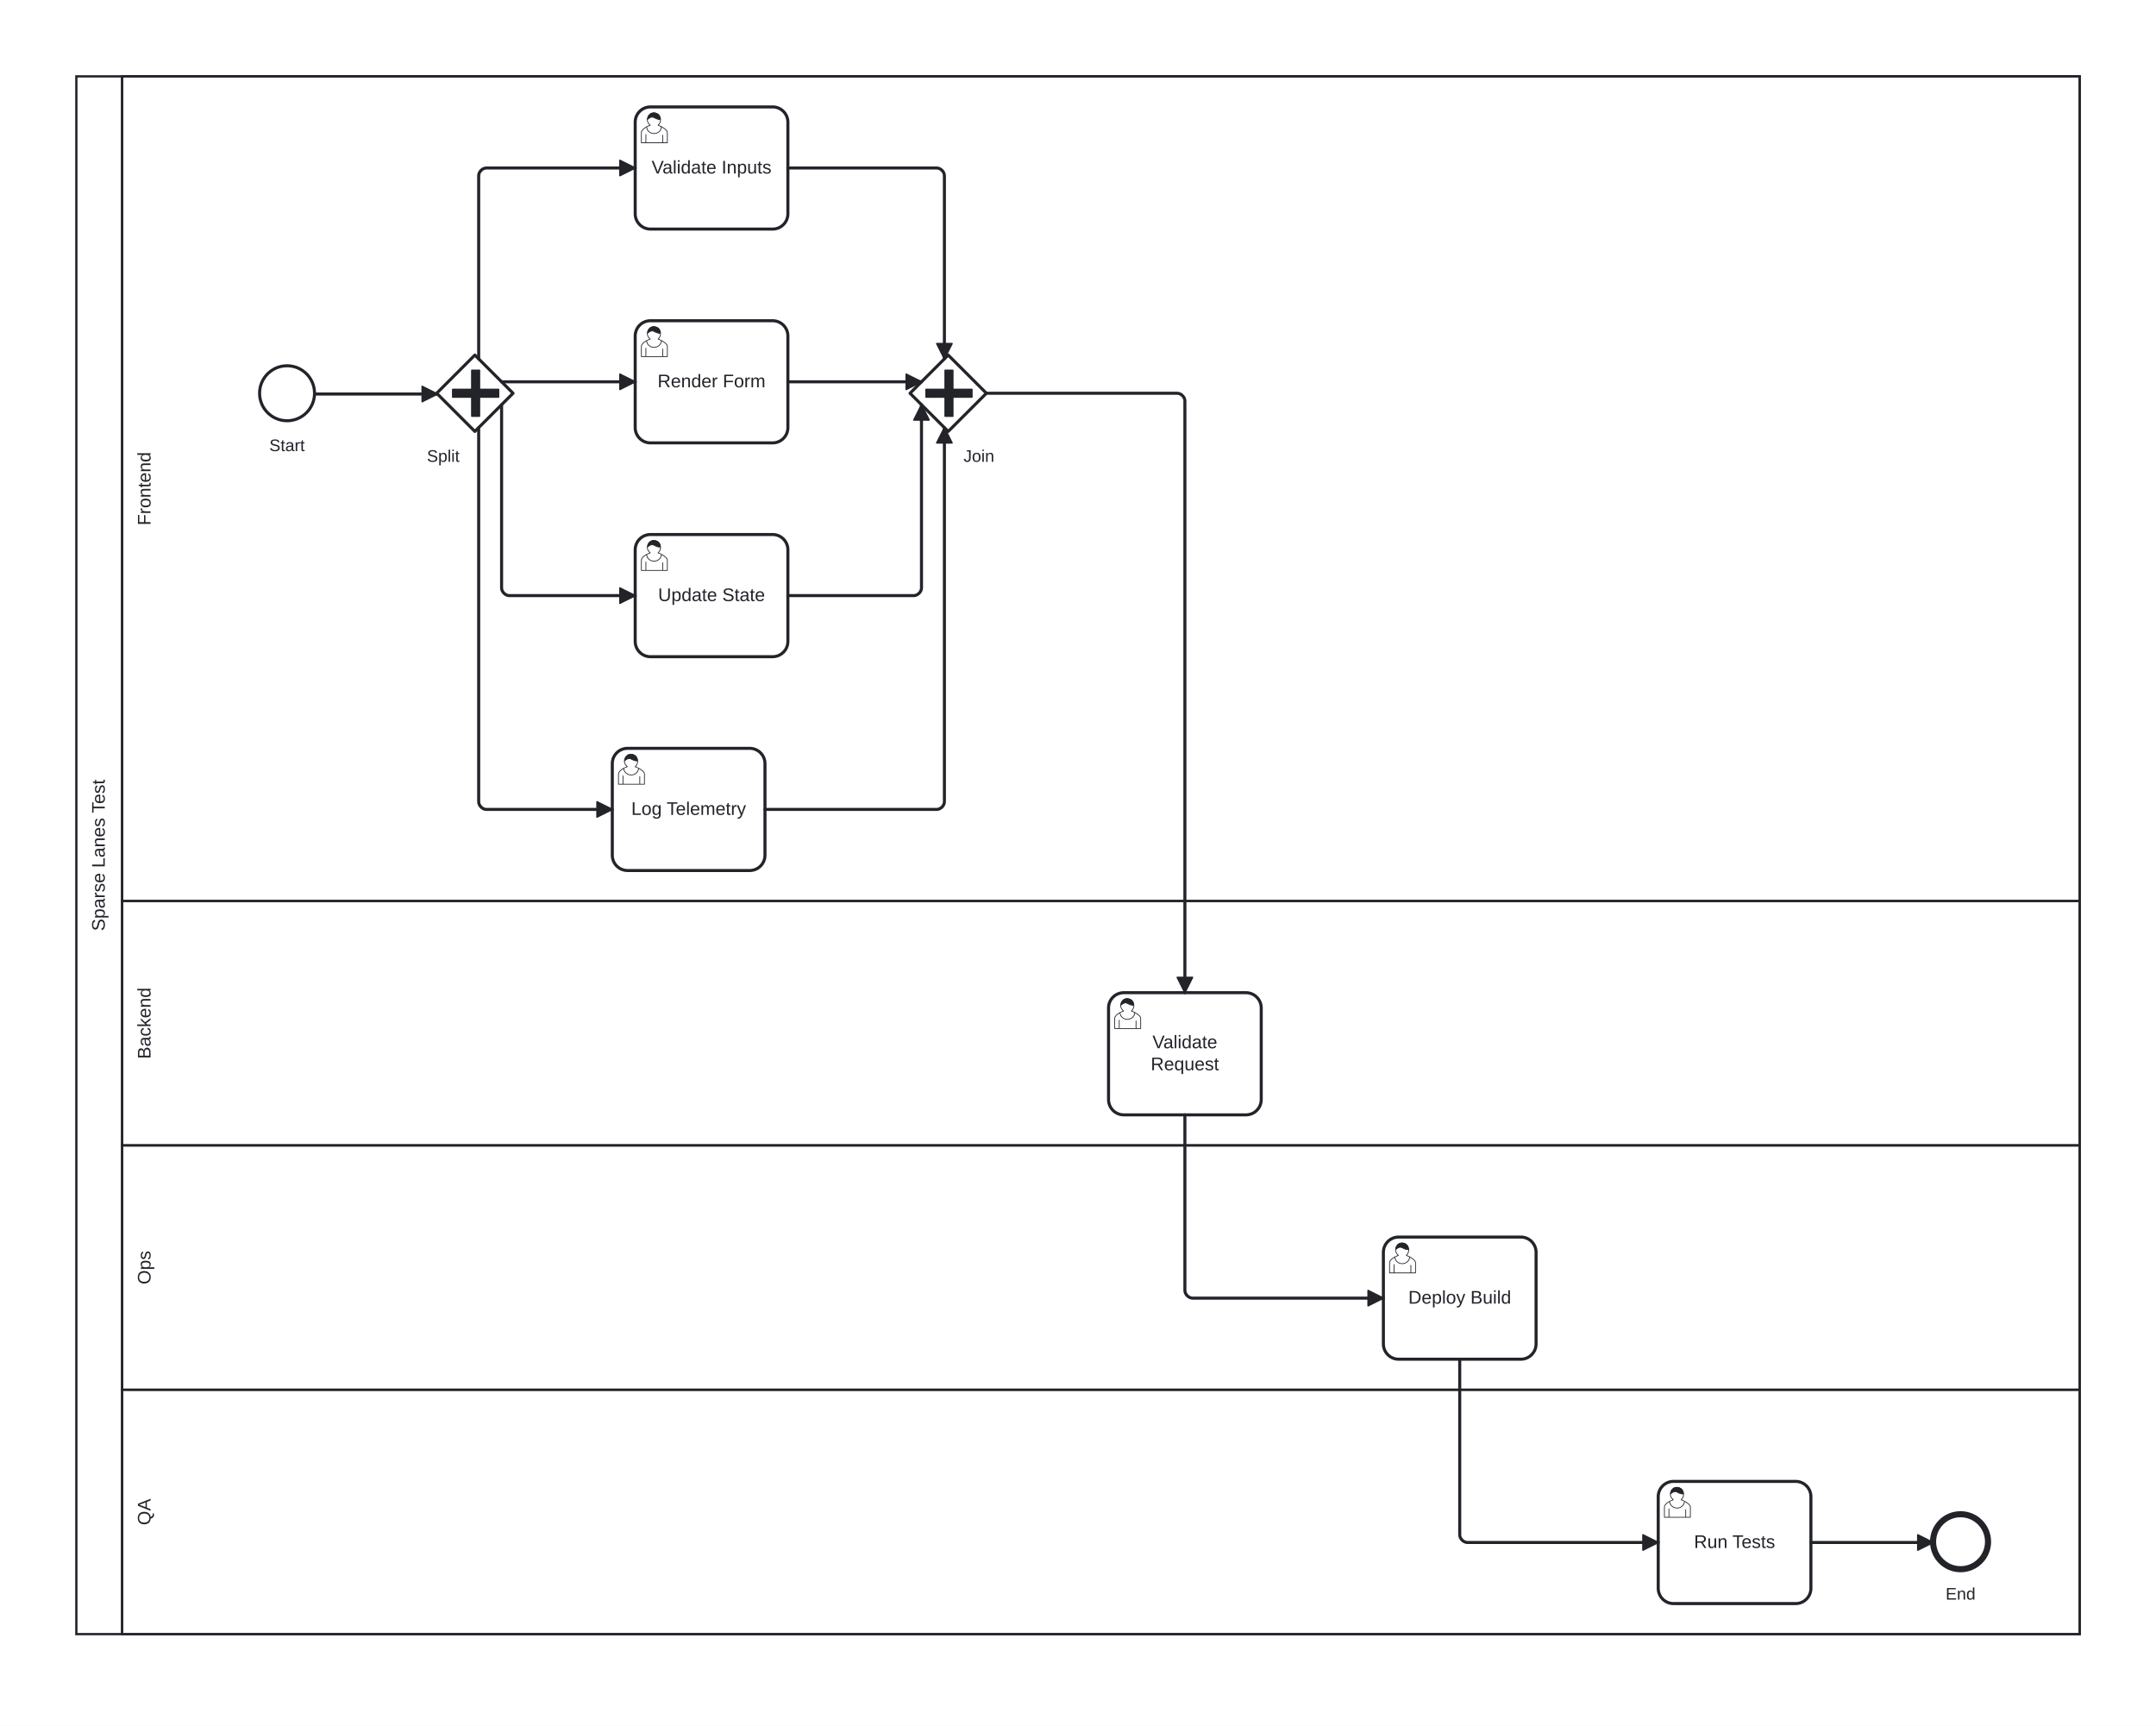
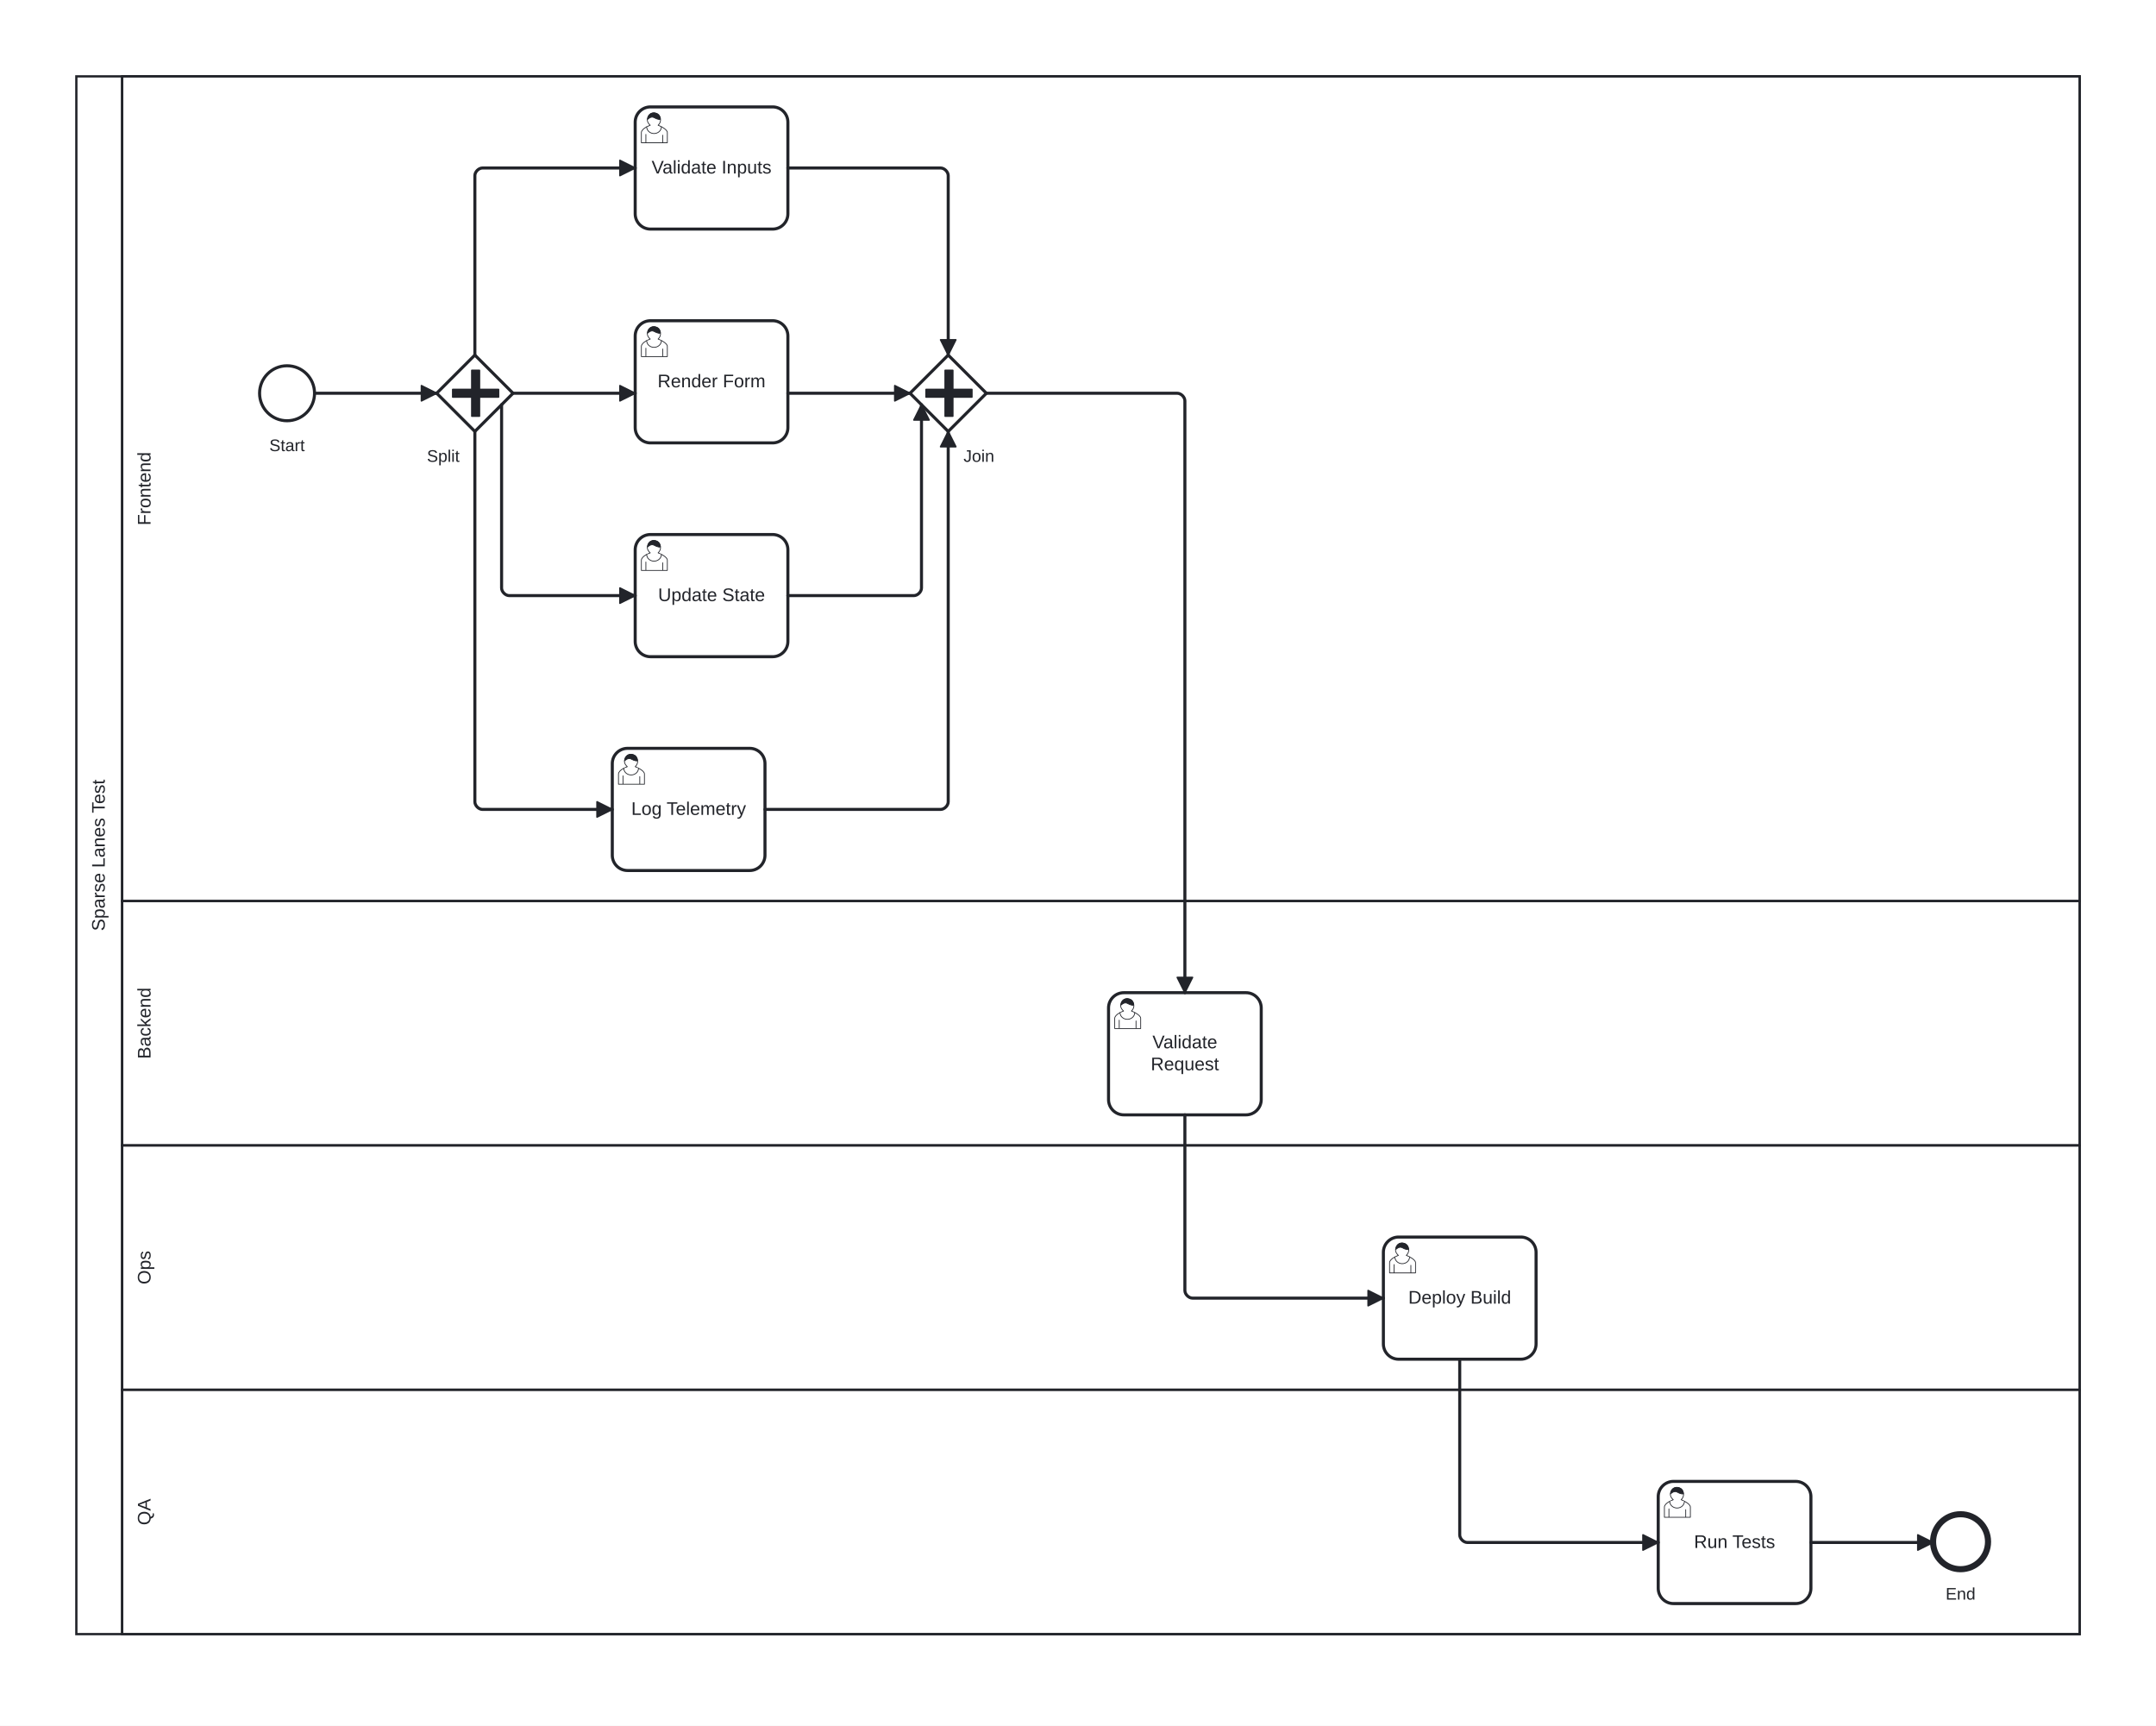
<svg xmlns="http://www.w3.org/2000/svg" width="1412" height="1130" viewBox="0 0 1412 1130" font-family="Arial, sans-serif">
  <defs>
    <marker id="seq-end" viewBox="0 0 20 20" refX="11" refY="10" markerWidth="10" markerHeight="10" orient="auto">
      <path d="M 1 5 L 11 10 L 1 15 Z" fill="#22242a" stroke="#22242a" stroke-width="1" stroke-linecap="round" stroke-linejoin="round" />
    </marker>
    <marker id="seq-default-src" viewBox="0 0 20 20" refX="0" refY="10" markerWidth="10" markerHeight="10" orient="auto">
      <path d="M 6 4 L 10 16" fill="none" stroke="#22242a" stroke-width="2" stroke-linecap="round" />
    </marker>
    <marker id="seq-conditional-src" viewBox="0 0 20 20" refX="-1" refY="10" markerWidth="10" markerHeight="10" orient="auto">
      <path d="M 0 10 L 8 6 L 16 10 L 8 14 Z" fill="#ffffff" stroke="#22242a" stroke-width="2" stroke-linejoin="round" />
    </marker>
    <marker id="msg-start" viewBox="0 0 20 20" refX="6" refY="6" markerWidth="20" markerHeight="20" orient="auto">
      <circle cx="6" cy="6" r="3.5" fill="#ffffff" stroke="#22242a" stroke-width="1" stroke-dasharray="10000, 1" />
    </marker>
    <marker id="msg-end" viewBox="0 0 20 20" refX="8.5" refY="5" markerWidth="20" markerHeight="20" orient="auto">
      <path d="m 1 5 l 0 -3 l 7 3 l -7 3 z" fill="#ffffff" stroke="#22242a" stroke-width="1" stroke-linecap="round" stroke-linejoin="round" stroke-dasharray="10000, 1" />
    </marker>
    <marker id="assoc-end" viewBox="0 0 20 20" refX="11" refY="10" markerWidth="10" markerHeight="10" orient="auto">
      <path d="M 1 5 L 11 10 L 1 15" fill="none" stroke="#22242a" stroke-width="1.5" stroke-linecap="round" stroke-linejoin="round" stroke-dasharray="10000, 1" />
    </marker>
  </defs>
  <rect width="1412" height="1130" fill="#ffffff" />
  <rect x="50" y="50" width="1312" height="1020" fill="#ffffff" fill-opacity="0.95" stroke="#22242a" stroke-width="1.5" />
  <path d="M 80 50 L 80 1070" stroke="#22242a" stroke-width="1.5" fill="none" />
  <text x="68.6" y="560" text-anchor="middle" font-size="12" fill="#22242a" transform="rotate(-90,68.6,560)">Sparse Lanes Test</text>
  <rect x="80" y="50" width="1282" height="540" fill="#ffffff" fill-opacity="0.25" stroke="#22242a" stroke-width="1.5" />
  <text x="98.6" y="320" text-anchor="middle" font-size="12" fill="#22242a" transform="rotate(-90,98.6,320)">Frontend</text>
  <rect x="80" y="590" width="1282" height="160" fill="#ffffff" fill-opacity="0.25" stroke="#22242a" stroke-width="1.5" />
  <text x="98.6" y="670" text-anchor="middle" font-size="12" fill="#22242a" transform="rotate(-90,98.6,670)">Backend</text>
  <rect x="80" y="750" width="1282" height="160" fill="#ffffff" fill-opacity="0.25" stroke="#22242a" stroke-width="1.5" />
  <text x="98.6" y="830" text-anchor="middle" font-size="12" fill="#22242a" transform="rotate(-90,98.6,830)">Ops</text>
  <rect x="80" y="910" width="1282" height="160" fill="#ffffff" fill-opacity="0.25" stroke="#22242a" stroke-width="1.5" />
  <text x="98.6" y="990" text-anchor="middle" font-size="12" fill="#22242a" transform="rotate(-90,98.6,990)">QA</text>
  <g data-element-id="s">
    <circle cx="188" cy="257.5" r="18" fill="#ffffff" fill-opacity="0.95" stroke="#22242a" stroke-width="2" />
    <text text-anchor="middle" font-size="11" fill="#22242a">
      <tspan x="188" y="295.4">Start</tspan>
    </text>
  </g>
  <g data-element-id="split">
    <polygon points="311,232.5 336,257.5 311,282.5 286,257.5" fill="#ffffff" fill-opacity="0.95" stroke="#22242a" stroke-width="2" stroke-linejoin="round" />
    <g transform="translate(286,232.5)">
      <path d="m 23,10 0,12.5 -12.5,0 0,5 12.5,0 0,12.5 5,0 0,-12.5 12.5,0 0,-5 -12.5,0 0,-12.5 -5,0 z" fill="#22242a" stroke="#22242a" stroke-width="1" stroke-linecap="round" stroke-linejoin="round" />
    </g>
    <text text-anchor="middle" font-size="11" fill="#22242a">
      <tspan x="290.3" y="302.4">Split</tspan>
    </text>
  </g>
  <g data-element-id="a1">
    <rect x="416" y="70" width="100" height="80" rx="10" ry="10" fill="#ffffff" fill-opacity="0.95" stroke="#22242a" stroke-width="2" />
    <text x="466" y="113.6" text-anchor="middle" font-size="12" fill="#22242a">Validate Inputs</text>
    <g transform="translate(416,70)">
      <path d="m 15,12 c 0.909,-0.845 1.594,-2.049 1.594,-3.385 0,-2.554 -1.805,-4.622 -4.357,-4.622 -2.552,0 -4.288,2.068 -4.288,4.622 0,1.348 0.974,2.562 1.896,3.405 -0.529,0.187 -5.669,2.097 -5.794,4.756 v 6.718 h 17 v -6.718 c 0,-2.298 -5.528,-4.595 -6.051,-4.776 zm -8,6 l 0,5.5 m 11,0 l 0,-5" fill="#ffffff" stroke="#22242a" stroke-width="0.5" stroke-linecap="round" stroke-linejoin="round" />
      <path d="m 15,12 m 2.162,1.009 c 0,2.447 -2.158,4.431 -4.821,4.431 -2.665,0 -4.822,-1.981 -4.822,-4.431 " fill="#ffffff" stroke="#22242a" stroke-width="0.5" stroke-linecap="round" stroke-linejoin="round" />
      <path d="m 15,12 m -6.9,-3.80 c 0,0 2.251,-2.358 4.274,-1.177 2.024,1.181 4.221,1.537 4.124,0.965 -0.098,-0.57 -0.117,-3.791 -4.191,-4.136 -3.575,0.001 -4.208,3.367 -4.207,4.348 z" fill="#22242a" stroke="#22242a" stroke-width="0.5" stroke-linecap="round" stroke-linejoin="round" />
    </g>
  </g>
  <g data-element-id="a2">
    <rect x="416" y="210" width="100" height="80" rx="10" ry="10" fill="#ffffff" fill-opacity="0.95" stroke="#22242a" stroke-width="2" />
    <text x="466" y="253.6" text-anchor="middle" font-size="12" fill="#22242a">Render Form</text>
    <g transform="translate(416,210)">
      <path d="m 15,12 c 0.909,-0.845 1.594,-2.049 1.594,-3.385 0,-2.554 -1.805,-4.622 -4.357,-4.622 -2.552,0 -4.288,2.068 -4.288,4.622 0,1.348 0.974,2.562 1.896,3.405 -0.529,0.187 -5.669,2.097 -5.794,4.756 v 6.718 h 17 v -6.718 c 0,-2.298 -5.528,-4.595 -6.051,-4.776 zm -8,6 l 0,5.5 m 11,0 l 0,-5" fill="#ffffff" stroke="#22242a" stroke-width="0.5" stroke-linecap="round" stroke-linejoin="round" />
      <path d="m 15,12 m 2.162,1.009 c 0,2.447 -2.158,4.431 -4.821,4.431 -2.665,0 -4.822,-1.981 -4.822,-4.431 " fill="#ffffff" stroke="#22242a" stroke-width="0.5" stroke-linecap="round" stroke-linejoin="round" />
      <path d="m 15,12 m -6.9,-3.80 c 0,0 2.251,-2.358 4.274,-1.177 2.024,1.181 4.221,1.537 4.124,0.965 -0.098,-0.57 -0.117,-3.791 -4.191,-4.136 -3.575,0.001 -4.208,3.367 -4.207,4.348 z" fill="#22242a" stroke="#22242a" stroke-width="0.5" stroke-linecap="round" stroke-linejoin="round" />
    </g>
  </g>
  <g data-element-id="a3">
    <rect x="416" y="350" width="100" height="80" rx="10" ry="10" fill="#ffffff" fill-opacity="0.95" stroke="#22242a" stroke-width="2" />
    <text x="466" y="393.6" text-anchor="middle" font-size="12" fill="#22242a">Update State</text>
    <g transform="translate(416,350)">
      <path d="m 15,12 c 0.909,-0.845 1.594,-2.049 1.594,-3.385 0,-2.554 -1.805,-4.622 -4.357,-4.622 -2.552,0 -4.288,2.068 -4.288,4.622 0,1.348 0.974,2.562 1.896,3.405 -0.529,0.187 -5.669,2.097 -5.794,4.756 v 6.718 h 17 v -6.718 c 0,-2.298 -5.528,-4.595 -6.051,-4.776 zm -8,6 l 0,5.5 m 11,0 l 0,-5" fill="#ffffff" stroke="#22242a" stroke-width="0.5" stroke-linecap="round" stroke-linejoin="round" />
      <path d="m 15,12 m 2.162,1.009 c 0,2.447 -2.158,4.431 -4.821,4.431 -2.665,0 -4.822,-1.981 -4.822,-4.431 " fill="#ffffff" stroke="#22242a" stroke-width="0.5" stroke-linecap="round" stroke-linejoin="round" />
      <path d="m 15,12 m -6.9,-3.80 c 0,0 2.251,-2.358 4.274,-1.177 2.024,1.181 4.221,1.537 4.124,0.965 -0.098,-0.57 -0.117,-3.791 -4.191,-4.136 -3.575,0.001 -4.208,3.367 -4.207,4.348 z" fill="#22242a" stroke="#22242a" stroke-width="0.5" stroke-linecap="round" stroke-linejoin="round" />
    </g>
  </g>
  <g data-element-id="a4">
    <rect x="401" y="490" width="100" height="80" rx="10" ry="10" fill="#ffffff" fill-opacity="0.95" stroke="#22242a" stroke-width="2" />
    <text x="451" y="533.6" text-anchor="middle" font-size="12" fill="#22242a">Log Telemetry</text>
    <g transform="translate(401,490)">
      <path d="m 15,12 c 0.909,-0.845 1.594,-2.049 1.594,-3.385 0,-2.554 -1.805,-4.622 -4.357,-4.622 -2.552,0 -4.288,2.068 -4.288,4.622 0,1.348 0.974,2.562 1.896,3.405 -0.529,0.187 -5.669,2.097 -5.794,4.756 v 6.718 h 17 v -6.718 c 0,-2.298 -5.528,-4.595 -6.051,-4.776 zm -8,6 l 0,5.5 m 11,0 l 0,-5" fill="#ffffff" stroke="#22242a" stroke-width="0.5" stroke-linecap="round" stroke-linejoin="round" />
      <path d="m 15,12 m 2.162,1.009 c 0,2.447 -2.158,4.431 -4.821,4.431 -2.665,0 -4.822,-1.981 -4.822,-4.431 " fill="#ffffff" stroke="#22242a" stroke-width="0.5" stroke-linecap="round" stroke-linejoin="round" />
      <path d="m 15,12 m -6.9,-3.80 c 0,0 2.251,-2.358 4.274,-1.177 2.024,1.181 4.221,1.537 4.124,0.965 -0.098,-0.57 -0.117,-3.791 -4.191,-4.136 -3.575,0.001 -4.208,3.367 -4.207,4.348 z" fill="#22242a" stroke="#22242a" stroke-width="0.5" stroke-linecap="round" stroke-linejoin="round" />
    </g>
  </g>
  <g data-element-id="join">
    <polygon points="621,232.5 646,257.5 621,282.5 596,257.5" fill="#ffffff" fill-opacity="0.95" stroke="#22242a" stroke-width="2" stroke-linejoin="round" />
    <g transform="translate(596,232.5)">
      <path d="m 23,10 0,12.5 -12.5,0 0,5 12.5,0 0,12.5 5,0 0,-12.5 12.5,0 0,-5 -12.5,0 0,-12.5 -5,0 z" fill="#22242a" stroke="#22242a" stroke-width="1" stroke-linecap="round" stroke-linejoin="round" />
    </g>
    <text text-anchor="middle" font-size="11" fill="#22242a">
      <tspan x="641.1" y="302.4">Join</tspan>
    </text>
  </g>
  <g data-element-id="b1">
    <rect x="726" y="650" width="100" height="80" rx="10" ry="10" fill="#ffffff" fill-opacity="0.95" stroke="#22242a" stroke-width="2" />
    <text x="776" y="686.4" text-anchor="middle" font-size="12" fill="#22242a">Validate</text>
    <text x="776" y="700.8" text-anchor="middle" font-size="12" fill="#22242a">Request</text>
    <g transform="translate(726,650)">
      <path d="m 15,12 c 0.909,-0.845 1.594,-2.049 1.594,-3.385 0,-2.554 -1.805,-4.622 -4.357,-4.622 -2.552,0 -4.288,2.068 -4.288,4.622 0,1.348 0.974,2.562 1.896,3.405 -0.529,0.187 -5.669,2.097 -5.794,4.756 v 6.718 h 17 v -6.718 c 0,-2.298 -5.528,-4.595 -6.051,-4.776 zm -8,6 l 0,5.5 m 11,0 l 0,-5" fill="#ffffff" stroke="#22242a" stroke-width="0.5" stroke-linecap="round" stroke-linejoin="round" />
      <path d="m 15,12 m 2.162,1.009 c 0,2.447 -2.158,4.431 -4.821,4.431 -2.665,0 -4.822,-1.981 -4.822,-4.431 " fill="#ffffff" stroke="#22242a" stroke-width="0.5" stroke-linecap="round" stroke-linejoin="round" />
      <path d="m 15,12 m -6.9,-3.80 c 0,0 2.251,-2.358 4.274,-1.177 2.024,1.181 4.221,1.537 4.124,0.965 -0.098,-0.57 -0.117,-3.791 -4.191,-4.136 -3.575,0.001 -4.208,3.367 -4.207,4.348 z" fill="#22242a" stroke="#22242a" stroke-width="0.5" stroke-linecap="round" stroke-linejoin="round" />
    </g>
  </g>
  <g data-element-id="c1">
    <rect x="906" y="810" width="100" height="80" rx="10" ry="10" fill="#ffffff" fill-opacity="0.95" stroke="#22242a" stroke-width="2" />
    <text x="956" y="853.6" text-anchor="middle" font-size="12" fill="#22242a">Deploy Build</text>
    <g transform="translate(906,810)">
      <path d="m 15,12 c 0.909,-0.845 1.594,-2.049 1.594,-3.385 0,-2.554 -1.805,-4.622 -4.357,-4.622 -2.552,0 -4.288,2.068 -4.288,4.622 0,1.348 0.974,2.562 1.896,3.405 -0.529,0.187 -5.669,2.097 -5.794,4.756 v 6.718 h 17 v -6.718 c 0,-2.298 -5.528,-4.595 -6.051,-4.776 zm -8,6 l 0,5.5 m 11,0 l 0,-5" fill="#ffffff" stroke="#22242a" stroke-width="0.5" stroke-linecap="round" stroke-linejoin="round" />
      <path d="m 15,12 m 2.162,1.009 c 0,2.447 -2.158,4.431 -4.821,4.431 -2.665,0 -4.822,-1.981 -4.822,-4.431 " fill="#ffffff" stroke="#22242a" stroke-width="0.5" stroke-linecap="round" stroke-linejoin="round" />
      <path d="m 15,12 m -6.9,-3.80 c 0,0 2.251,-2.358 4.274,-1.177 2.024,1.181 4.221,1.537 4.124,0.965 -0.098,-0.57 -0.117,-3.791 -4.191,-4.136 -3.575,0.001 -4.208,3.367 -4.207,4.348 z" fill="#22242a" stroke="#22242a" stroke-width="0.5" stroke-linecap="round" stroke-linejoin="round" />
    </g>
  </g>
  <g data-element-id="d1">
    <rect x="1086" y="970" width="100" height="80" rx="10" ry="10" fill="#ffffff" fill-opacity="0.95" stroke="#22242a" stroke-width="2" />
    <text x="1136" y="1013.6" text-anchor="middle" font-size="12" fill="#22242a">Run Tests</text>
    <g transform="translate(1086,970)">
      <path d="m 15,12 c 0.909,-0.845 1.594,-2.049 1.594,-3.385 0,-2.554 -1.805,-4.622 -4.357,-4.622 -2.552,0 -4.288,2.068 -4.288,4.622 0,1.348 0.974,2.562 1.896,3.405 -0.529,0.187 -5.669,2.097 -5.794,4.756 v 6.718 h 17 v -6.718 c 0,-2.298 -5.528,-4.595 -6.051,-4.776 zm -8,6 l 0,5.5 m 11,0 l 0,-5" fill="#ffffff" stroke="#22242a" stroke-width="0.5" stroke-linecap="round" stroke-linejoin="round" />
      <path d="m 15,12 m 2.162,1.009 c 0,2.447 -2.158,4.431 -4.821,4.431 -2.665,0 -4.822,-1.981 -4.822,-4.431 " fill="#ffffff" stroke="#22242a" stroke-width="0.5" stroke-linecap="round" stroke-linejoin="round" />
      <path d="m 15,12 m -6.9,-3.80 c 0,0 2.251,-2.358 4.274,-1.177 2.024,1.181 4.221,1.537 4.124,0.965 -0.098,-0.57 -0.117,-3.791 -4.191,-4.136 -3.575,0.001 -4.208,3.367 -4.207,4.348 z" fill="#22242a" stroke="#22242a" stroke-width="0.5" stroke-linecap="round" stroke-linejoin="round" />
    </g>
  </g>
  <g data-element-id="e">
    <circle cx="1284" cy="1009.5" r="18" fill="#ffffff" fill-opacity="0.95" stroke="#22242a" stroke-width="4" />
    <text text-anchor="middle" font-size="11" fill="#22242a">
      <tspan x="1284" y="1047.4">End</tspan>
    </text>
  </g>
-   <path data-element-id="f0" data-waypoints="206,258 286.5,258" d="M 206 258 L 286.5 258" stroke="#22242a" stroke-width="2" fill="none" stroke-linecap="round" stroke-linejoin="round" marker-end="url(#seq-end)" />
-   <path data-element-id="f1a" data-waypoints="313.5,235 313.5,110 416,110" d="M 313.5 235 L 313.5 115 C 313.5 112.5 316 110 318.5 110 L 416 110" stroke="#22242a" stroke-width="2" fill="none" stroke-linecap="round" stroke-linejoin="round" marker-end="url(#seq-end)" />
-   <path data-element-id="f1b" data-waypoints="328.5,250 416,250" d="M 328.5 250 L 416 250" stroke="#22242a" stroke-width="2" fill="none" stroke-linecap="round" stroke-linejoin="round" marker-end="url(#seq-end)" />
+   <path data-element-id="f0" data-waypoints="206,257.5 286,257.5" d="M 206 257.5 L 286 257.5" stroke="#22242a" stroke-width="2" fill="none" stroke-linecap="round" stroke-linejoin="round" marker-end="url(#seq-end)" />
+   <path data-element-id="f1a" data-waypoints="311,232.5 311,110 416,110" d="M 311 232.5 L 311 115 C 311 112.5 313.5 110 316 110 L 416 110" stroke="#22242a" stroke-width="2" fill="none" stroke-linecap="round" stroke-linejoin="round" marker-end="url(#seq-end)" />
+   <path data-element-id="f1b" data-waypoints="336,257.5 416,257.5" d="M 336 257.5 L 416 257.5" stroke="#22242a" stroke-width="2" fill="none" stroke-linecap="round" stroke-linejoin="round" marker-end="url(#seq-end)" />
  <path data-element-id="f1c" data-waypoints="328.5,265 328.5,390 416,390" d="M 328.5 265 L 328.5 385 C 328.5 387.5 331 390 333.5 390 L 416 390" stroke="#22242a" stroke-width="2" fill="none" stroke-linecap="round" stroke-linejoin="round" marker-end="url(#seq-end)" />
-   <path data-element-id="f1d" data-waypoints="313.5,280 313.5,530 401,530" d="M 313.5 280 L 313.5 525 C 313.5 527.5 316 530 318.5 530 L 401 530" stroke="#22242a" stroke-width="2" fill="none" stroke-linecap="round" stroke-linejoin="round" marker-end="url(#seq-end)" />
-   <path data-element-id="f2a" data-waypoints="516,110 618.5,110 618.5,235" d="M 516 110 L 613.5 110 C 616 110 618.5 112.5 618.5 115 L 618.5 235" stroke="#22242a" stroke-width="2" fill="none" stroke-linecap="round" stroke-linejoin="round" marker-end="url(#seq-end)" />
-   <path data-element-id="f2b" data-waypoints="516,250 603.5,250" d="M 516 250 L 603.5 250" stroke="#22242a" stroke-width="2" fill="none" stroke-linecap="round" stroke-linejoin="round" marker-end="url(#seq-end)" />
+   <path data-element-id="f1d" data-waypoints="311,282.5 311,530 401,530" d="M 311 282.5 L 311 525 C 311 527.5 313.5 530 316 530 L 401 530" stroke="#22242a" stroke-width="2" fill="none" stroke-linecap="round" stroke-linejoin="round" marker-end="url(#seq-end)" />
+   <path data-element-id="f2a" data-waypoints="516,110 621,110 621,232.5" d="M 516 110 L 616 110 C 618.5 110 621 112.5 621 115 L 621 232.5" stroke="#22242a" stroke-width="2" fill="none" stroke-linecap="round" stroke-linejoin="round" marker-end="url(#seq-end)" />
+   <path data-element-id="f2b" data-waypoints="516,257.5 596,257.5" d="M 516 257.5 L 596 257.5" stroke="#22242a" stroke-width="2" fill="none" stroke-linecap="round" stroke-linejoin="round" marker-end="url(#seq-end)" />
  <path data-element-id="f2c" data-waypoints="516,390 603.5,390 603.5,265" d="M 516 390 L 598.5 390 C 601 390 603.5 387.5 603.5 385 L 603.5 265" stroke="#22242a" stroke-width="2" fill="none" stroke-linecap="round" stroke-linejoin="round" marker-end="url(#seq-end)" />
-   <path data-element-id="f2d" data-waypoints="501,530 618.5,530 618.5,280" d="M 501 530 L 613.5 530 C 616 530 618.5 527.5 618.5 525 L 618.5 280" stroke="#22242a" stroke-width="2" fill="none" stroke-linecap="round" stroke-linejoin="round" marker-end="url(#seq-end)" />
+   <path data-element-id="f2d" data-waypoints="501,530 621,530 621,282.5" d="M 501 530 L 616 530 C 618.5 530 621 527.5 621 525 L 621 282.5" stroke="#22242a" stroke-width="2" fill="none" stroke-linecap="round" stroke-linejoin="round" marker-end="url(#seq-end)" />
  <path data-element-id="f3" data-waypoints="646,257.5 776,257.5 776,650" d="M 646 257.5 L 771 257.5 C 773.5 257.5 776 260 776 262.5 L 776 650" stroke="#22242a" stroke-width="2" fill="none" stroke-linecap="round" stroke-linejoin="round" marker-end="url(#seq-end)" />
  <path data-element-id="f4" data-waypoints="776,730 776,850 906,850" d="M 776 730 L 776 845 C 776 847.5 778.5 850 781 850 L 906 850" stroke="#22242a" stroke-width="2" fill="none" stroke-linecap="round" stroke-linejoin="round" marker-end="url(#seq-end)" />
  <path data-element-id="f5" data-waypoints="956,890 956,1010 1086,1010" d="M 956 890 L 956 1005 C 956 1007.5 958.5 1010 961 1010 L 1086 1010" stroke="#22242a" stroke-width="2" fill="none" stroke-linecap="round" stroke-linejoin="round" marker-end="url(#seq-end)" />
  <path data-element-id="f6" data-waypoints="1186,1010 1266,1010" d="M 1186 1010 L 1266 1010" stroke="#22242a" stroke-width="2" fill="none" stroke-linecap="round" stroke-linejoin="round" marker-end="url(#seq-end)" />
</svg>
